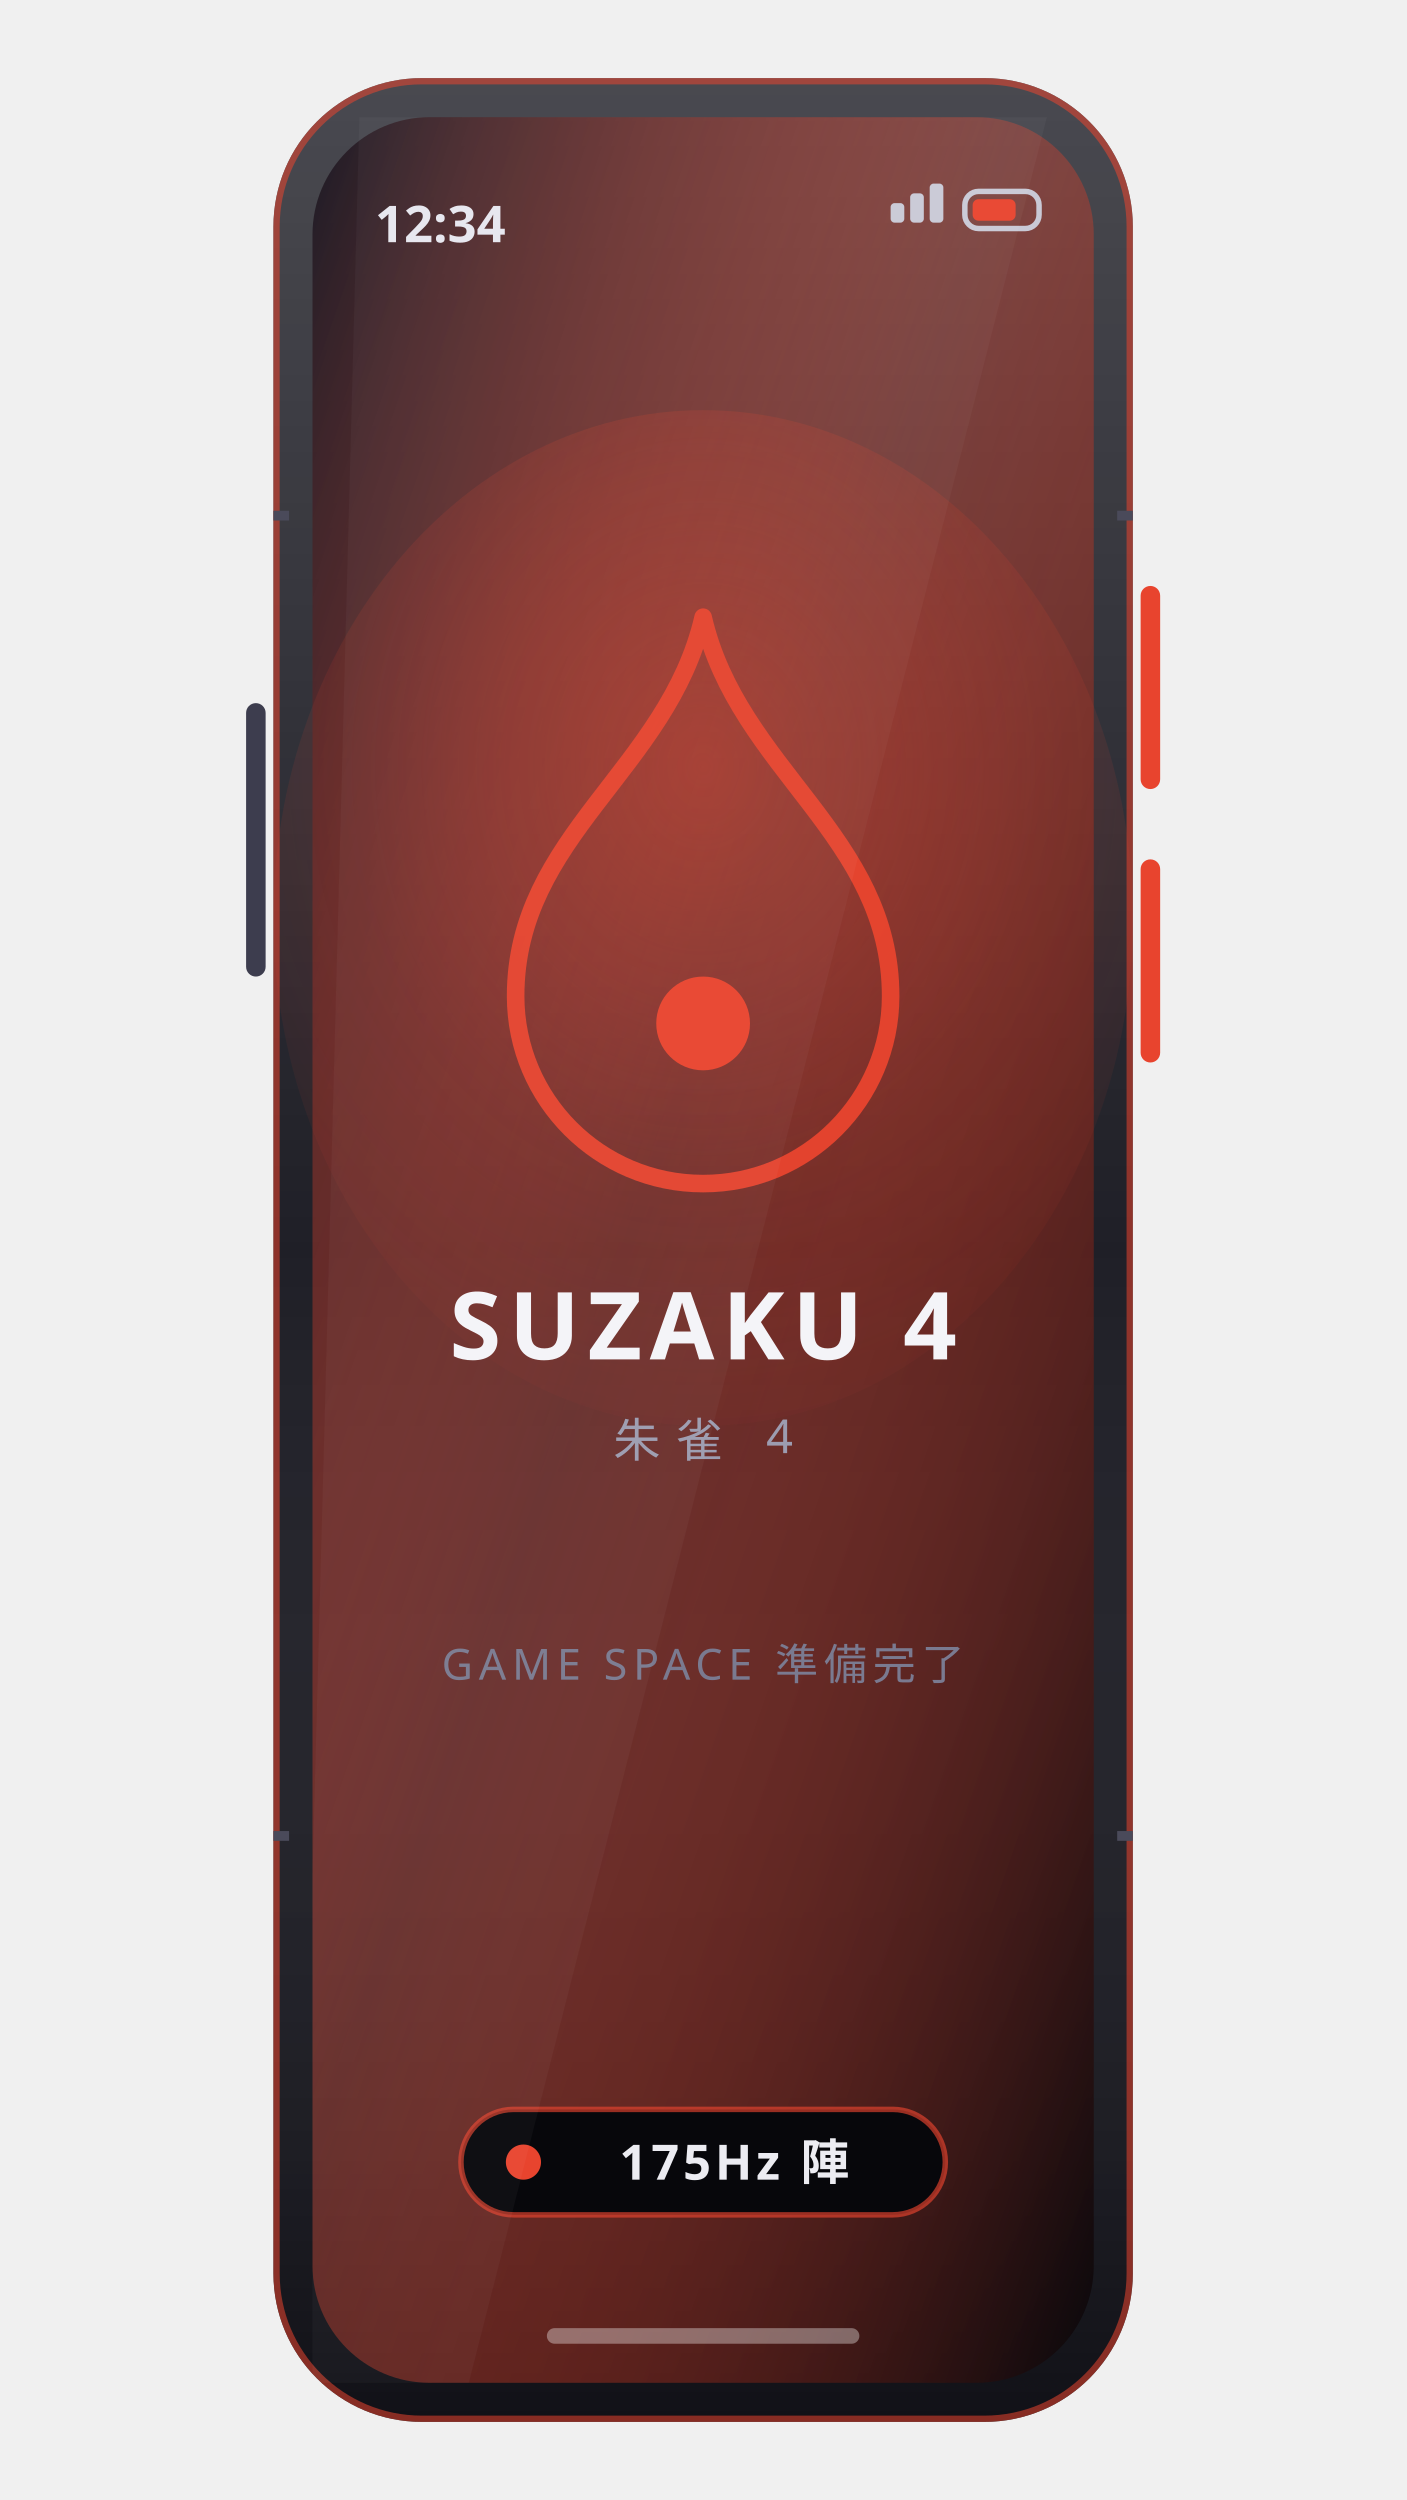
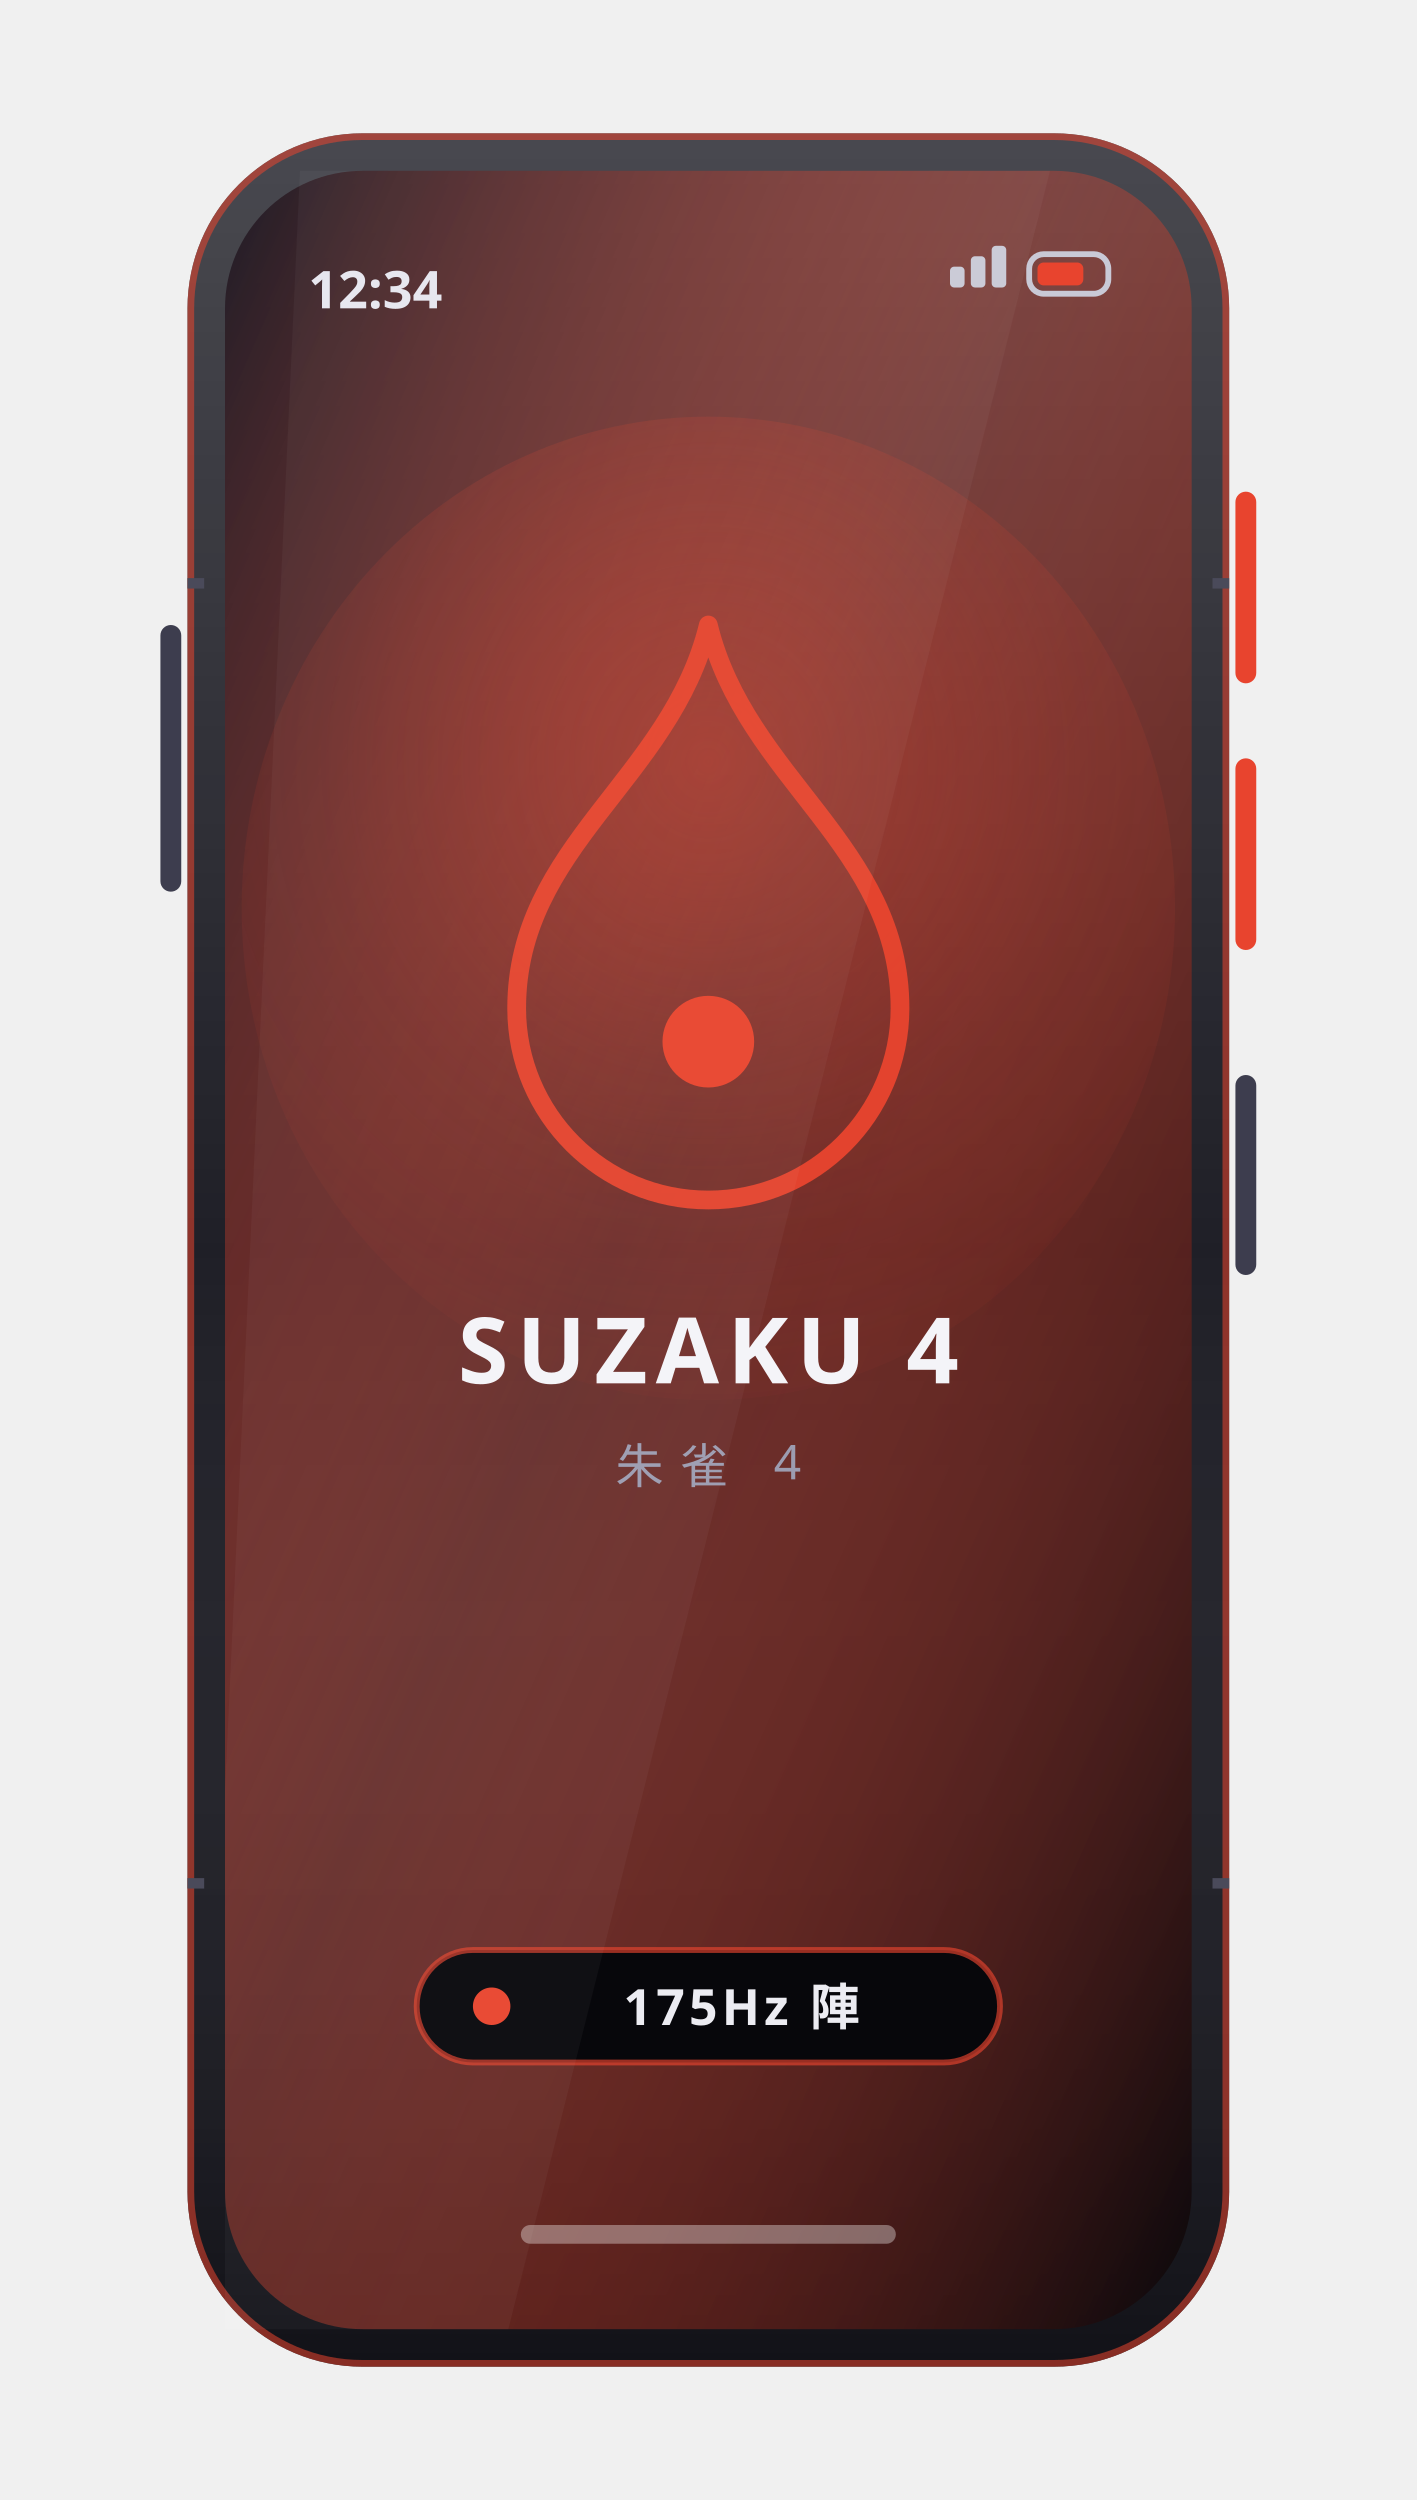
- <svg xmlns="http://www.w3.org/2000/svg" viewBox="0 0 360 640" role="img" aria-label="SUZAKU 4">
+ <svg xmlns="http://www.w3.org/2000/svg" viewBox="0 0 340 600" role="img" aria-label="SUZAKU 4">
  <defs>
    <linearGradient id="scrsuzaku40" x1="0" y1="0" x2="1" y2="1">
      <stop offset="0" stop-color="#1b1b26" />
      <stop offset="0.45" stop-color="#e8442e" stop-opacity="0.34" />
      <stop offset="1" stop-color="#07070b" />
    </linearGradient>
    <radialGradient id="flaresuzaku40" cx="0.5" cy="0.35" r="0.75">
      <stop offset="0" stop-color="#e8442e" stop-opacity="0.42" />
      <stop offset="0.55" stop-color="#e8442e" stop-opacity="0.12" />
      <stop offset="1" stop-color="#e8442e" stop-opacity="0" />
    </radialGradient>
    <linearGradient id="metalsuzaku40" x1="0" y1="0" x2="0" y2="1">
      <stop offset="0" stop-color="#ffffff" stop-opacity="0.22" />
      <stop offset="0.5" stop-color="#ffffff" stop-opacity="0.04" />
      <stop offset="1" stop-color="#000000" stop-opacity="0.25" />
    </linearGradient>
  </defs>
-   <rect x="70" y="20" width="220" height="600" rx="38" fill="#16161e" />
-   <rect x="70" y="20" width="220" height="600" rx="38" fill="url(#metalsuzaku40)" />
-   <rect x="70.8" y="20.8" width="218.4" height="598.4" rx="37.2" fill="none" stroke="#e8442e" stroke-opacity="0.55" stroke-width="1.6" />
-   <path d="M70 132 h4 M70 470 h4 M286 132 h4 M286 470 h4" stroke="#4a4a5a" stroke-width="2.5" />
-   <rect x="80" y="30" width="200" height="580" rx="30" fill="url(#scrsuzaku40)" />
-   <ellipse cx="180" cy="235" rx="110" ry="130" fill="url(#flaresuzaku40)" />
-   <text x="96" y="62" font-family="'Noto Sans JP',sans-serif" font-size="13" font-weight="700" fill="#e6e6ee">12:34</text>
-   <rect x="228" y="52" width="3.5" height="5" rx="1" fill="#c9c9d6" />
-   <rect x="233" y="49.5" width="3.5" height="7.5" rx="1" fill="#c9c9d6" />
-   <rect x="238" y="47" width="3.5" height="10" rx="1" fill="#c9c9d6" />
-   <rect x="247" y="49" width="19" height="9.5" rx="3.5" fill="none" stroke="#c9c9d6" stroke-width="1.4" />
-   <rect x="249" y="51" width="11" height="5.5" rx="1.5" fill="#e8442e" />
-   <path d="M180 158 c-9 39 -48 56 -48 97 a48 48 0 0 0 96 0 c0 -41 -39 -58 -48 -97z" fill="none" stroke="#e8442e" stroke-width="4.5" stroke-linejoin="round" opacity="0.95" />
-   <circle cx="180" cy="262" r="12" fill="#e8442e" />
-   <text x="180" y="348" font-family="'Noto Sans JP',sans-serif" font-size="24" font-weight="800" fill="#f4f4f8" text-anchor="middle" letter-spacing="2">SUZAKU 4</text>
-   <text x="180" y="373" font-family="'Noto Sans JP',sans-serif" font-size="12" fill="#9c9cb0" text-anchor="middle" letter-spacing="4">朱雀 4</text>
-   <text x="180" y="430" font-family="'Noto Sans JP',sans-serif" font-size="11" fill="#7a7a90" text-anchor="middle" letter-spacing="1.5">GAME SPACE 準備完了</text>
-   <rect x="118" y="540" width="124" height="27" rx="13.5" fill="#07070b" stroke="#e8442e" stroke-opacity="0.65" stroke-width="1.4" />
-   <circle cx="134" cy="553.5" r="4.5" fill="#e8442e" />
-   <text x="188" y="558" font-family="'Noto Sans JP',sans-serif" font-size="12.5" font-weight="700" fill="#ececf2" text-anchor="middle" letter-spacing="1">175Hz 陣</text>
-   <rect x="140" y="596" width="80" height="4" rx="2" fill="#ffffff" opacity="0.35" />
-   <path d="M92 30 L268 30 L120 610 L80 610 L80 480 Z" fill="#ffffff" opacity="0.035" />
-   <rect x="292" y="150" width="5" height="52" rx="2.5" fill="#e8442e" />
-   <rect x="292" y="220" width="5" height="52" rx="2.5" fill="#e8442e" />
-   <rect x="63" y="180" width="5" height="70" rx="2.5" fill="#3d3d4e" />
+   <rect x="45" y="32" width="250" height="536" rx="42" fill="#16161e" />
+   <rect x="45" y="32" width="250" height="536" rx="42" fill="url(#metalsuzaku40)" />
+   <rect x="45.8" y="32.8" width="248.4" height="534.4" rx="41.2" fill="none" stroke="#e8442e" stroke-opacity="0.55" stroke-width="1.6" />
+   <path d="M45 140 h4 M45 452 h4 M291 140 h4 M291 452 h4" stroke="#4a4a5a" stroke-width="2.5" />
+   <rect x="54" y="41" width="232" height="518" rx="33" fill="url(#scrsuzaku40)" />
+   <ellipse cx="170" cy="218" rx="112" ry="118" fill="url(#flaresuzaku40)" />
+   <text x="74" y="74" font-family="'Noto Sans JP',sans-serif" font-size="12.5" font-weight="700" fill="#e6e6ee">12:34</text>
+   <rect x="228" y="64" width="3.5" height="5" rx="1" fill="#c9c9d6" />
+   <rect x="233" y="61.5" width="3.5" height="7.5" rx="1" fill="#c9c9d6" />
+   <rect x="238" y="59" width="3.5" height="10" rx="1" fill="#c9c9d6" />
+   <rect x="247" y="61" width="19" height="9.5" rx="3.5" fill="none" stroke="#c9c9d6" stroke-width="1.4" />
+   <rect x="249" y="63" width="11" height="5.5" rx="1.5" fill="#e8442e" />
+   <path d="M170 150 c-9 37 -46 53 -46 92 a46 46 0 0 0 92 0 c0 -39 -37 -55 -46 -92z" fill="none" stroke="#e8442e" stroke-width="4.5" stroke-linejoin="round" opacity="0.95" />
+   <circle cx="170" cy="250" r="11" fill="#e8442e" />
+   <text x="170" y="332" font-family="'Noto Sans JP',sans-serif" font-size="22" font-weight="800" fill="#f4f4f8" text-anchor="middle" letter-spacing="2">SUZAKU 4</text>
+   <text x="170" y="356" font-family="'Noto Sans JP',sans-serif" font-size="11.5" fill="#9c9cb0" text-anchor="middle" letter-spacing="4">朱雀 4</text>
+   <rect x="100" y="468" width="140" height="27" rx="13.5" fill="#07070b" stroke="#e8442e" stroke-opacity="0.65" stroke-width="1.4" />
+   <circle cx="118" cy="481.5" r="4.5" fill="#e8442e" />
+   <text x="178" y="486" font-family="'Noto Sans JP',sans-serif" font-size="12" font-weight="700" fill="#ececf2" text-anchor="middle" letter-spacing="1">175Hz 陣</text>
+   <rect x="125" y="534" width="90" height="4.5" rx="2.25" fill="#ffffff" opacity="0.35" />
+   <path d="M72 41 L252 41 L122 559 L54 559 L54 430 Z" fill="#ffffff" opacity="0.038" />
+   <rect x="296.5" y="118" width="5" height="46" rx="2.5" fill="#e8442e" />
+   <rect x="296.5" y="182" width="5" height="46" rx="2.5" fill="#e8442e" />
+   <rect x="296.5" y="258" width="5" height="48" rx="2.5" fill="#3d3d4e" />
+   <rect x="38.5" y="150" width="5" height="64" rx="2.5" fill="#3d3d4e" />
</svg>
